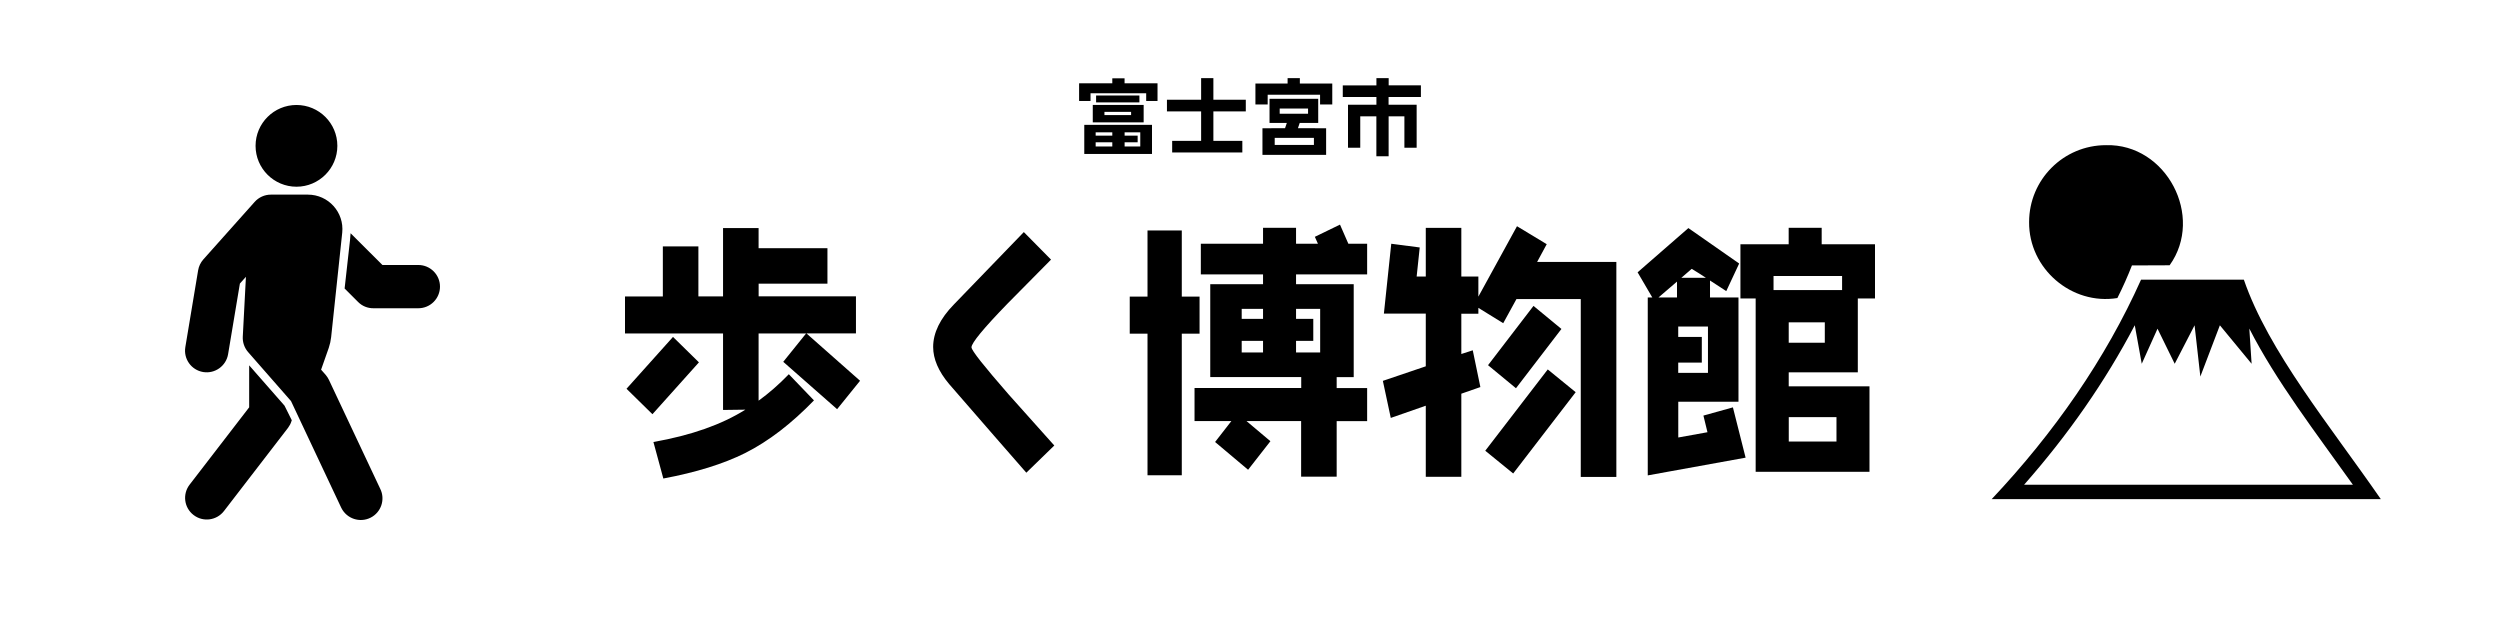
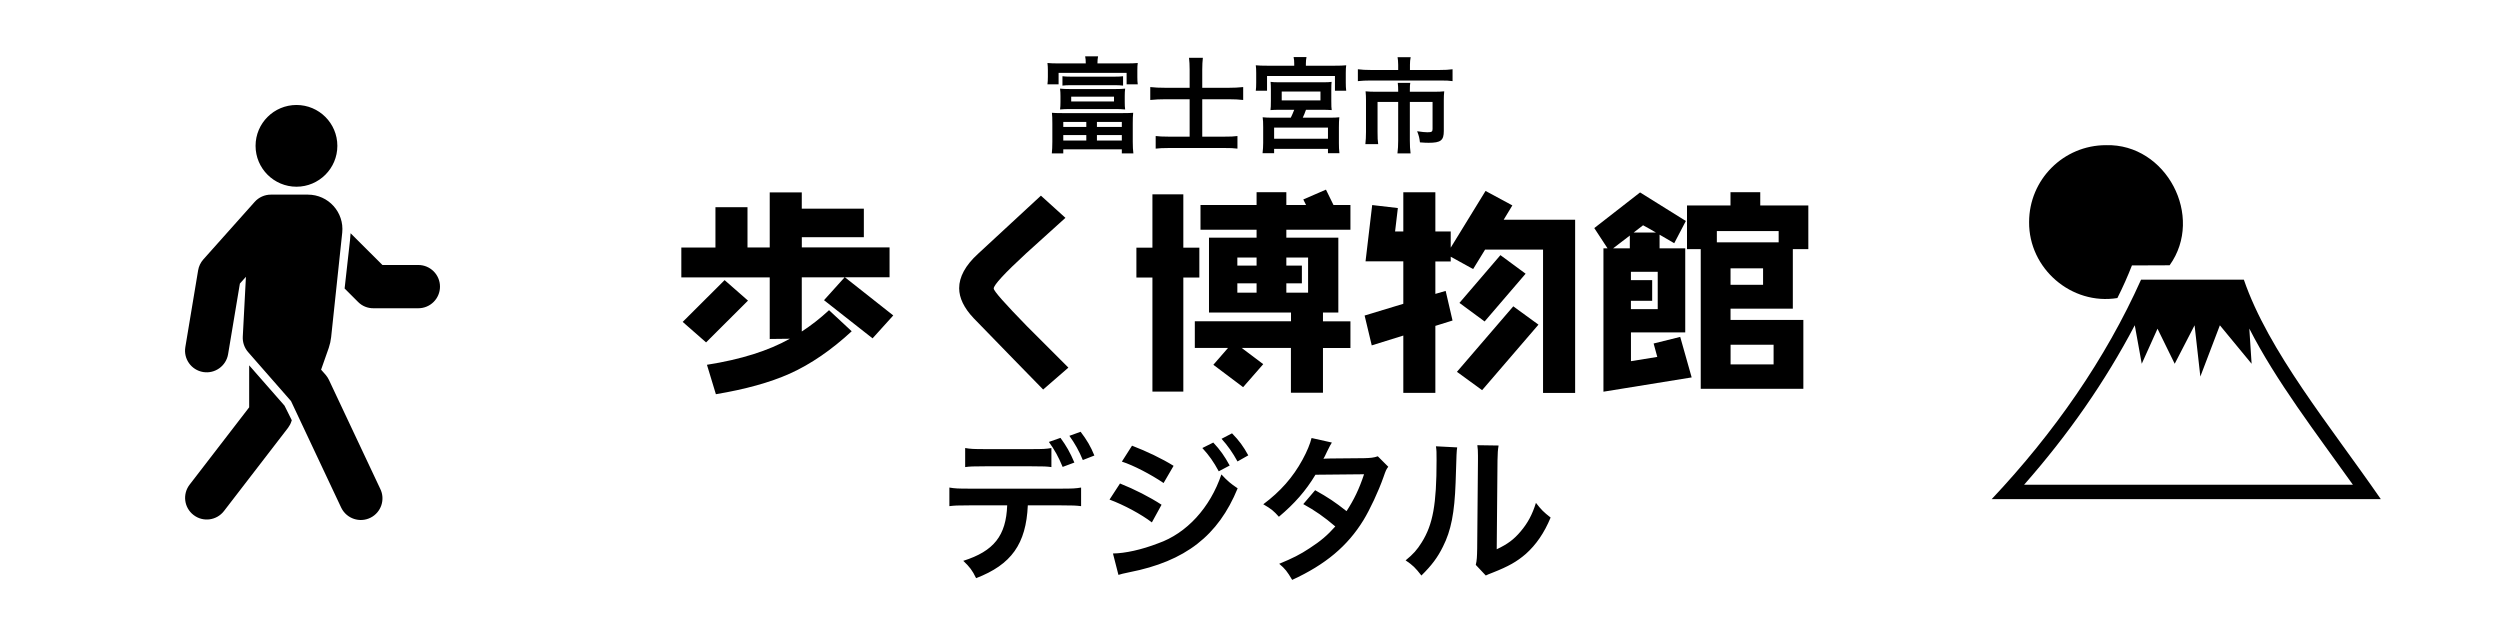
<svg xmlns="http://www.w3.org/2000/svg" version="1.1" id="レイヤー_1" x="0px" y="0px" viewBox="0 0 512 128" style="enable-background:new 0 0 512 128;" xml:space="preserve">
-   <style type="text/css">
+   <defs id="defs13" />
+   <style type="text/css" id="style1">
	.st0{fill:none;}
	.st1{stroke:#000000;stroke-miterlimit:10;}
</style>
-   <g>
-     <path d="M171.44,83.8l-11.03-9.7l4.68-5.81h-9.73v13.77c2.08-1.51,4.16-3.31,6.19-5.42l5.15,5.36c-4.57,4.72-9.25,8.35-14.1,10.79   c-4.48,2.23-10.03,3.95-16.75,5.21l-2.03-7.48c7.75-1.36,13.99-3.58,18.83-6.62l-4.57,0.06V68.3H128v-7.59h7.75V50.46h7.28v10.24   h5.05V46.71h7.28v4.12h14.1v7.26h-14.09v2.6h19.93v7.59h-10.14l10.98,9.7L171.44,83.8z M133.62,84.83l-5.31-5.21L137.83,69   l5.31,5.21L133.62,84.83z" />
-     <path d="M210.19,96.81c-3.53-4.01-8.79-10.09-15.81-18.16c-2.19-2.6-3.27-5.15-3.27-7.59c0-2.87,1.41-5.81,4.27-8.73l14.3-14.8   l5.57,5.64c-2.97,2.98-5.93,6.02-8.9,9c-4.94,5.09-7.39,8.08-7.39,8.95c0,0.66,2.55,3.85,7.6,9.65c3.12,3.52,6.24,6.99,9.36,10.47   L210.19,96.81z" />
-     <path d="M242.03,68.34v29h-7.02v-29h-3.64v-7.59h3.64V47.2h7.02v13.55h3.64v7.59H242.03z M273.75,86.24v11.38h-7.28V86.24h-11.18   l4.89,4.12l-4.57,5.85l-6.76-5.69l3.33-4.28h-7.54v-6.78h21.85v-2.23h-18.63V58.21h10.81V56.2h-12.74v-6.29h12.74v-3.25h6.76v3.25   h4.48l-0.63-1.41l5.15-2.5l1.71,3.91h3.85v6.29h-14.56v2.01h11.81v19.03h-3.49v2.23h6.24v6.78H273.75z M258.67,63.25h-4.37v2.06   h4.37V63.25z M258.67,69.81h-4.37v2.38h4.37V69.81z M270.37,63.25h-4.94v2.06h3.53v4.5h-3.53v2.38h4.94V63.25z" />
-     <path d="M323.74,97.68V61.25h-13.17l-2.71,4.94l-5.09-3.14v1.2h-3.49v8.25l2.34-0.76l1.56,7.53l-3.9,1.36v17.02H292V83.09   l-7.17,2.5L283.21,78l8.79-2.98V64.23h-8.58l1.51-14.31l5.83,0.76l-0.63,5.96H292v-9.97h7.28v9.97h3.49v4.11l7.91-14.42l6.09,3.68   l-1.97,3.64h16.23v44.03h-7.29V97.68z M309.9,96.97l-5.72-4.66l12.8-16.65l5.72,4.66L309.9,96.97z M310.47,79.51l-5.72-4.72   l9.31-12.14l5.72,4.72L310.47,79.51z" />
-     <path d="M337.46,97.36V60.92h0.93l-3.01-5.15l10.4-9.06l10.4,7.26l-2.64,5.65l-3.33-2.17v3.47h5.83v21.36h-12.33v7.32l5.98-1.08   l-0.83-3.41l6.04-1.68l2.6,10.3L337.46,97.36z M343.45,57.67l-3.79,3.25h3.79V57.67z M349.79,66.88h-6.09V69h4.83v5.26h-4.83v2.11   h6.09V66.88z M346.46,55.06l-2.13,1.84h5.05C348.34,56.2,347.35,55.6,346.46,55.06z M380.48,61.13v15.12h-14.15v2.87h16.54v17.51   h-23.31v-35.5h-3.12V50.02h9.88v-3.37h6.76v3.37H384v11.11H380.48z M377.26,56.53h-14.04v2.87h14.04V56.53z M373.72,66.01h-7.39   v4.18h7.39V66.01z M376.11,85.43h-9.77v4.99h9.77V85.43z" />
+   <g id="g5" transform="matrix(0.9015989,0,0,0.8057296,24.1313,1.773501)">
+     <path d="m 171.44,83.8 -11.03,-9.7 4.68,-5.81 h -9.73 v 13.77 c 2.08,-1.51 4.16,-3.31 6.19,-5.42 L 166.7,82 c -4.57,4.72 -9.25,8.35 -14.1,10.79 -4.48,2.23 -10.03,3.95 -16.75,5.21 l -2.03,-7.48 c 7.75,-1.36 13.99,-3.58 18.83,-6.62 l -4.57,0.06 V 68.3 H 128 v -7.59 h 7.75 V 50.46 h 7.28 V 60.7 h 5.05 V 46.71 h 7.28 v 4.12 h 14.1 v 7.26 h -14.09 v 2.6 h 19.93 v 7.59 h -10.14 l 10.98,9.7 z m -37.82,1.03 -5.31,-5.21 9.52,-10.62 5.31,5.21 z" id="path1" />
+     <path style="font-weight:600;font-size:37.545px;font-family:'Hiragino Kaku Gothic Pro';-inkscape-font-specification:'Hiragino Kaku Gothic Pro Semi-Bold';stroke-width:1.173" d="m 224.326,105.572 c -1.239,0.225 -1.99,0.263 -4.843,0.263 h -11.038 c -2.816,0 -3.567,-0.037 -4.843,-0.263 v 4.58 c 1.201,-0.15 1.69,-0.188 4.768,-0.188 h 11.188 c 3.079,0 3.604,0.037 4.768,0.188 z m 2.365,13.779 c 2.928,0 3.492,0.037 4.768,0.188 v -4.468 c -1.314,0.225 -2.065,0.263 -4.843,0.263 h -21.964 c -2.778,0 -3.529,-0.037 -4.843,-0.263 v 4.468 c 1.277,-0.15 1.84,-0.188 4.768,-0.188 h 9.123 c -0.263,7.284 -3.191,11.001 -10.55,13.328 1.539,1.464 2.178,2.29 3.079,4.167 8.485,-3.266 12.014,-8.222 12.427,-17.496 z m 7.959,-11.977 c -0.901,-2.215 -1.802,-3.717 -3.304,-5.707 l -2.703,0.976 c 1.277,1.765 2.365,3.679 3.229,5.819 z m -10.926,-3.266 c 1.389,1.952 2.253,3.492 3.304,6.007 l 2.816,-1.051 c -1.051,-2.478 -1.915,-3.98 -3.341,-5.932 z m 17.533,4.731 c 2.741,0.864 6.983,3.079 10.024,5.144 l 2.403,-4.13 c -2.703,-1.69 -6.458,-3.492 -9.987,-4.843 z m -2.966,9.123 c 3.454,1.277 7.697,3.567 10.175,5.482 l 2.328,-4.243 c -2.816,-1.84 -6.495,-3.717 -9.987,-5.106 z m 22.302,-12.39 c 1.652,1.802 2.703,3.304 3.942,5.594 l 2.628,-1.389 c -1.277,-2.328 -2.29,-3.754 -3.942,-5.519 z m -20.162,30.486 c 0.713,-0.225 1.014,-0.3 2.628,-0.638 13.441,-2.628 21.363,-8.785 26.018,-20.162 -1.727,-1.164 -2.44,-1.765 -3.905,-3.341 -2.703,7.997 -8.335,14.154 -15.206,16.557 -3.98,1.539 -7.922,2.403 -10.85,2.44 z m 31.2,-28.722 c -1.164,-2.14 -2.215,-3.567 -3.905,-5.294 l -2.515,1.314 c 1.464,1.614 2.703,3.379 3.83,5.444 z m 31.125,0.225 c -0.976,0.338 -1.765,0.413 -3.304,0.451 -9.161,0.075 -9.161,0.075 -9.762,0.15 0.188,-0.338 0.451,-0.788 0.901,-1.802 0.713,-1.427 0.713,-1.427 1.126,-2.103 l -4.881,-1.089 c -0.338,1.389 -1.089,3.229 -2.178,5.219 -2.29,4.205 -5.294,7.622 -9.424,10.7 1.952,1.126 2.515,1.614 3.754,3.004 3.792,-3.191 6.458,-6.232 8.785,-10.1 l 11.676,-0.113 c -1.164,3.529 -2.44,6.157 -4.205,8.861 -2.816,-2.215 -4.393,-3.266 -7.546,-5.031 l -2.853,3.341 c 2.816,1.539 5.069,3.116 7.697,5.369 -1.915,2.14 -3.492,3.492 -6.157,5.219 -2.253,1.502 -4.13,2.44 -7.321,3.754 1.427,1.201 1.915,1.84 3.116,3.867 7.997,-3.679 13.291,-8.11 17.12,-14.342 1.539,-2.515 3.604,-6.908 4.806,-10.325 0.601,-1.727 0.676,-1.877 1.164,-2.515 z m 13.967,-2.403 c 0.15,1.014 0.15,1.352 0.15,3.417 0,10.513 -0.864,15.356 -3.567,19.673 -1.126,1.802 -2.027,2.816 -3.867,4.318 1.765,1.201 2.328,1.765 3.792,3.642 2.478,-2.44 3.905,-4.355 5.181,-6.946 1.952,-3.867 2.778,-8.11 3.041,-15.431 0.225,-7.359 0.225,-7.359 0.375,-8.41 z m 9.949,-0.263 c 0.113,0.713 0.15,1.539 0.15,2.478 v 1.126 l -0.188,21.175 c -0.037,2.065 -0.075,2.891 -0.338,3.98 l 2.403,2.553 c 0.488,-0.225 0.788,-0.375 1.614,-0.676 3.905,-1.539 5.857,-2.666 7.997,-4.505 2.478,-2.215 4.43,-5.031 5.97,-8.748 -1.727,-1.352 -2.215,-1.84 -3.529,-3.529 -0.864,2.778 -1.952,4.843 -3.679,6.871 -1.614,1.915 -3.116,3.041 -5.744,4.28 l 0.188,-21.363 c 0.037,-1.84 0.075,-2.478 0.263,-3.567 z" id="text14" transform="scale(0.9453399,1.057821)" aria-label="デジタル" />
+     <path d="m 210.19,96.81 c -3.53,-4.01 -8.79,-10.09 -15.81,-18.16 -2.19,-2.6 -3.27,-5.15 -3.27,-7.59 0,-2.87 1.41,-5.81 4.27,-8.73 l 14.3,-14.8 5.57,5.64 c -2.97,2.98 -5.93,6.02 -8.9,9 -4.94,5.09 -7.39,8.08 -7.39,8.95 0,0.66 2.55,3.85 7.6,9.65 3.12,3.52 6.24,6.99 9.36,10.47 z" id="path2" />
+     <path d="m 242.03,68.34 v 29 h -7.02 v -29 h -3.64 v -7.59 h 3.64 V 47.2 h 7.02 v 13.55 h 3.64 v 7.59 z m 31.72,17.9 v 11.38 h -7.28 V 86.24 h -11.18 l 4.89,4.12 -4.57,5.85 -6.76,-5.69 3.33,-4.28 h -7.54 v -6.78 h 21.85 V 77.23 H 247.86 V 58.21 h 10.81 V 56.2 h -12.74 v -6.29 h 12.74 v -3.25 h 6.76 v 3.25 h 4.48 l -0.63,-1.41 5.15,-2.5 1.71,3.91 h 3.85 v 6.29 h -14.56 v 2.01 h 11.81 v 19.03 h -3.49 v 2.23 h 6.24 v 6.78 h -6.24 z M 258.67,63.25 h -4.37 v 2.06 h 4.37 z m 0,6.56 h -4.37 v 2.38 h 4.37 z m 11.7,-6.56 h -4.94 v 2.06 h 3.53 v 4.5 h -3.53 v 2.38 h 4.94 z" id="path3" />
+     <path d="M 323.74,97.68 V 61.25 h -13.17 l -2.71,4.94 -5.09,-3.14 v 1.2 h -3.49 v 8.25 l 2.34,-0.76 1.56,7.53 -3.9,1.36 V 97.65 H 292 V 83.09 l -7.17,2.5 L 283.21,78 292,75.02 V 64.23 h -8.58 l 1.51,-14.31 5.83,0.76 -0.63,5.96 H 292 v -9.97 h 7.28 v 9.97 h 3.49 v 4.11 l 7.91,-14.42 6.09,3.68 -1.97,3.64 h 16.23 v 44.03 h -7.29 z m -13.84,-0.71 -5.72,-4.66 12.8,-16.65 5.72,4.66 z m 0.57,-17.46 -5.72,-4.72 9.31,-12.14 5.72,4.72 z" id="path4" />
+     <path d="M 337.46,97.36 V 60.92 h 0.93 l -3.01,-5.15 10.4,-9.06 10.4,7.26 -2.64,5.65 -3.33,-2.17 v 3.47 h 5.83 v 21.36 h -12.33 v 7.32 l 5.98,-1.08 -0.83,-3.41 6.04,-1.68 2.6,10.3 z m 5.99,-39.69 -3.79,3.25 h 3.79 z m 6.34,9.21 H 343.7 V 69 h 4.83 v 5.26 h -4.83 v 2.11 h 6.09 z m -3.33,-11.82 -2.13,1.84 h 5.05 c -1.04,-0.7 -2.03,-1.3 -2.92,-1.84 z m 34.02,6.07 v 15.12 h -14.15 v 2.87 h 16.54 v 17.51 h -23.31 v -35.5 h -3.12 V 50.02 h 9.88 v -3.37 h 6.76 v 3.37 H 384 v 11.11 z m -3.22,-4.6 h -14.04 v 2.87 h 14.04 z m -3.54,9.48 h -7.39 v 4.18 h 7.39 z m 2.39,19.42 h -9.77 v 4.99 h 9.77 z" id="path5" />
+     <path d="m 226.128,13.158 c -1.251,0 -1.952,-0.025 -2.753,-0.1 0.075,0.551 0.1,1.126 0.1,1.727 v 1.602 c 0,0.726 -0.025,1.176 -0.1,1.802 h 2.678 v -2.753 h 16.344 v 2.753 h 2.678 c -0.075,-0.526 -0.1,-1.051 -0.1,-1.777 v -1.627 c 0,-0.751 0.025,-1.226 0.1,-1.727 -0.826,0.075 -1.477,0.1 -2.753,0.1 h -6.933 c 0,-0.726 0.05,-1.176 0.15,-1.702 h -3.104 c 0.1,0.551 0.15,0.926 0.15,1.702 z m 0.851,5.331 c 0.576,-0.075 1.176,-0.1 1.877,-0.1 h 10.788 c 0.726,0 1.327,0.025 1.902,0.1 v -2.253 c -0.501,0.075 -1.151,0.1 -1.902,0.1 h -10.763 c -0.726,0 -1.402,-0.025 -1.902,-0.1 z m 14.968,2.503 c 0,-0.801 0.025,-1.126 0.1,-1.777 -0.676,0.075 -1.402,0.1 -2.303,0.1 h -11.038 c -0.901,0 -1.627,-0.025 -2.303,-0.1 0.075,0.701 0.1,1.001 0.1,1.777 v 1.452 c 0,0.826 -0.025,1.176 -0.1,1.777 0.726,-0.075 1.527,-0.1 2.303,-0.1 h 11.038 c 0.751,0 1.577,0.025 2.303,0.1 -0.075,-0.551 -0.1,-0.926 -0.1,-1.777 z m -2.578,0.15 v 1.151 h -10.287 v -1.151 z m -14.818,10.838 c 0,1.126 -0.05,2.077 -0.125,2.803 h 2.753 v -0.976 h 14.067 v 0.976 h 2.778 c -0.1,-0.701 -0.15,-1.677 -0.15,-2.803 v -4.405 c 0,-1.201 0.025,-1.727 0.1,-2.553 -0.701,0.05 -1.226,0.075 -2.528,0.075 h -14.467 c -1.327,0 -1.827,-0.025 -2.528,-0.075 0.075,0.701 0.1,1.352 0.1,2.553 z m 2.628,-4.756 h 5.532 v 1.201 h -5.532 z m 8.085,0 h 5.982 v 1.201 h -5.982 z m -8.085,3.154 h 5.532 v 1.302 h -5.532 z m 8.085,0 h 5.982 v 1.302 h -5.982 z m 22.277,-11.364 h -5.807 c -1.477,0 -2.553,-0.05 -3.654,-0.175 v 3.104 c 1.226,-0.125 2.278,-0.175 3.654,-0.175 h 5.807 v 8.986 h -5.031 c -1.502,0 -2.303,-0.05 -3.129,-0.15 v 3.029 c 0.901,-0.1 1.752,-0.15 3.154,-0.15 h 13.366 c 1.427,0 2.203,0.025 3.129,0.15 v -3.029 c -0.901,0.125 -1.627,0.15 -3.154,0.15 h -5.306 v -8.986 h 6.458 c 1.302,0 2.253,0.05 3.379,0.175 v -3.104 c -1.126,0.125 -2.253,0.175 -3.479,0.175 h -6.358 v -4.33 c 0,-1.176 0.05,-1.977 0.15,-2.878 h -3.329 c 0.1,0.901 0.15,1.677 0.15,2.853 z m 25.13,-5.306 h -6.483 c -1.226,0 -1.977,-0.025 -2.753,-0.1 0.075,0.576 0.1,1.051 0.1,1.852 v 2.328 c 0,0.851 -0.025,1.352 -0.1,1.927 h 2.703 v -3.529 h 16.319 v 3.529 h 2.703 c -0.075,-0.601 -0.1,-1.176 -0.1,-1.927 v -2.328 c 0,-0.851 0.025,-1.302 0.1,-1.852 -0.776,0.075 -1.552,0.1 -2.753,0.1 h -6.933 v -0.501 c 0,-0.626 0.05,-1.101 0.15,-1.577 h -3.104 c 0.125,0.576 0.15,0.976 0.15,1.577 z m 0,10.588 c -0.3,0.776 -0.526,1.302 -0.826,1.902 h -4.43 c -1.001,0 -1.627,-0.025 -2.328,-0.1 0.1,0.701 0.125,1.277 0.125,2.403 v 3.754 c 0,0.851 -0.05,1.602 -0.15,2.478 h 2.778 v -1.051 h 12.94 v 1.051 h 2.753 c -0.1,-0.851 -0.125,-1.502 -0.125,-2.453 v -3.754 c 0,-1.026 0.025,-1.702 0.1,-2.428 -0.651,0.075 -1.176,0.1 -2.353,0.1 h -6.433 c 0.275,-0.576 0.526,-1.176 0.776,-1.902 h 3.554 c 1.176,0 1.827,0.025 2.628,0.075 -0.075,-0.551 -0.1,-0.901 -0.1,-2.228 v -2.603 c 0,-1.051 0.025,-1.527 0.075,-1.952 -0.526,0.075 -1.051,0.1 -1.802,0.1 h -10.988 c -0.801,0 -1.352,-0.025 -1.877,-0.1 0.05,0.551 0.075,1.051 0.075,1.877 v 2.678 c 0,1.226 -0.025,1.627 -0.1,2.228 0.776,-0.05 1.302,-0.075 2.628,-0.075 z m -3.004,-4.38 h 9.311 v 2.128 h -9.311 z m -1.827,8.66 h 12.94 v 2.678 h -12.94 z m 29.811,-13.841 h -6.533 c -1.277,0 -2.178,-0.05 -3.154,-0.175 v 2.853 c 0.951,-0.1 1.902,-0.15 3.079,-0.15 h 16.595 c 1.552,0 2.253,0.025 3.079,0.15 v -2.853 c -0.901,0.125 -1.802,0.175 -3.154,0.175 h -7.083 v -1.251 c 0,-0.676 0.05,-1.277 0.175,-1.827 h -3.154 c 0.075,0.4 0.15,1.126 0.15,1.852 z m 0,5.231 h -5.256 c -1.076,0 -1.777,-0.025 -2.578,-0.1 0.075,0.726 0.1,1.377 0.1,2.153 v 7.609 c 0,1.151 -0.05,1.977 -0.15,2.928 h 3.079 C 302.719,31.73 302.694,30.979 302.694,29.602 v -7.184 h 4.956 v 9.311 c 0,1.151 -0.05,2.027 -0.175,3.054 h 3.154 c -0.125,-1.001 -0.175,-1.852 -0.175,-3.079 v -9.286 h 5.457 v 6.508 c 0,0.651 -0.225,0.776 -1.251,0.776 -0.526,0 -1.327,-0.075 -2.453,-0.25 0.451,1.176 0.526,1.527 0.676,2.678 1.026,0.075 1.502,0.1 2.077,0.1 2.928,0 3.654,-0.576 3.654,-2.828 v -7.384 c 0,-0.901 0.025,-1.477 0.1,-2.153 -0.751,0.075 -1.327,0.1 -2.453,0.1 h -5.807 v -0.3 c 0,-0.926 0.025,-1.527 0.1,-1.827 h -3.004 c 0.075,0.551 0.1,1.176 0.1,1.827 z" id="text15" style="font-weight:600;font-size:25.03px;font-family:'Hiragino Kaku Gothic Pro';-inkscape-font-specification:'Hiragino Kaku Gothic Pro Semi-Bold';stroke-width:1.173" transform="scale(0.9453399,1.057821)" aria-label="富士宮市" />
  </g>
-   <g>
-     <path d="M234.74,20.68V19.1h-11.4v1.58H221v-3.62h6.8v-1.02h2.51v1.02h6.75v3.62H234.74z M222.06,31.53v-5.96h13.87v5.96H222.06z    M223.8,25.06v-3.57h10.42v3.57H223.8z M227.8,27.1h-3.41v0.68h3.41V27.1z M227.8,29.14h-3.41V30h3.41V29.14z M224.48,20.97v-1.41   h8.87v1.41H224.48z M231.65,22.91h-5.46v0.66h5.46V22.91z M233.53,27.1h-3.21v0.68h2.67v1.36h-2.67V30h3.21V27.1z" />
-     <path d="M248.5,22.81v6.04h5.93v2.38h-14.37v-2.38h5.93v-6.04h-7v-2.38h7V16h2.51v4.43h6.64v2.38   C255.14,22.81,248.5,22.81,248.5,22.81z" />
-     <path d="M270.35,21.4v-2h-10.73v2h-2.51v-4.29h6.59V16h2.51v1.11h6.64v4.29H270.35z M258.55,31.72v-5.45l4.63-0.02l0.36-1.07H260   v-4.94h9.97v4.94h-3.79l-0.36,1.07l5.77,0.02v5.45H258.55z M269.09,28.23h-8.03v1.45h8.03V28.23z M267.89,22.23h-5.81v1.06h5.81   V22.23z" />
-     <path d="M284.38,19.87v1.58h5.75v8.8h-2.51v-6.42h-3.23V32h-2.51v-8.17h-3.3v6.42h-2.51v-8.8h5.82v-1.58h-6.89v-2.38h6.89V16h2.51   v1.48H291v2.38C291,19.87,284.38,19.87,284.38,19.87z" />
-   </g>
-   <g>
-     <rect x="22" y="22" class="st0" width="84" height="83.91" />
-     <g>
-       <path class="st1" d="M68.59,29.87c0,4.34-3.53,7.87-7.87,7.87s-7.88-3.52-7.88-7.87S56.37,22,60.72,22S68.59,25.52,68.59,29.87     M52.53,41.68c0.75-0.84,1.82-1.32,2.94-1.32h7.59c3.9,0,6.93,3.37,6.53,7.24L67.32,69c-0.08,0.71-0.23,1.4-0.46,2.07l-1.67,4.75    l1.12,1.27c0.24,0.28,0.44,0.59,0.6,0.92l10.5,22.29c0.98,1.94,0.19,4.31-1.75,5.28s-4.31,0.19-5.29-1.75    c-0.03-0.06-0.06-0.12-0.09-0.18L60.02,81.86L51.2,71.79c-0.68-0.77-1.03-1.78-0.98-2.8l0.72-13.7l-2.28,2.56l-2.44,14.61    c-0.36,2.14-2.39,3.59-4.53,3.24c-2.15-0.36-3.6-2.38-3.24-4.53l2.62-15.73c0.12-0.73,0.45-1.41,0.94-1.97L52.53,41.68    L52.53,41.68z" />
-       <path class="st1" d="M51.53,83.59v-7.44l6.32,7.21l1.37,2.75c-0.14,0.44-0.36,0.84-0.63,1.21l-13.12,17.04    c-1.33,1.72-3.8,2.05-5.52,0.72c-1.73-1.32-2.05-3.79-0.72-5.52l0,0L51.53,83.59z M73.69,61.49l-2.59-2.59l1.08-9.67l0.03-0.35    l5.9,5.89h7.56c2.17,0,3.94,1.76,3.94,3.93s-1.76,3.93-3.94,3.93h-9.19C75.42,62.64,74.42,62.23,73.69,61.49L73.69,61.49z" />
+   <g id="g12">
+     <rect x="22" y="22" class="st0" width="84" height="83.91" id="rect9" />
+     <g id="g11">
+       <path class="st1" d="M68.59,29.87c0,4.34-3.53,7.87-7.87,7.87s-7.88-3.52-7.88-7.87S56.37,22,60.72,22S68.59,25.52,68.59,29.87     M52.53,41.68c0.75-0.84,1.82-1.32,2.94-1.32h7.59c3.9,0,6.93,3.37,6.53,7.24L67.32,69c-0.08,0.71-0.23,1.4-0.46,2.07l-1.67,4.75    l1.12,1.27c0.24,0.28,0.44,0.59,0.6,0.92l10.5,22.29c0.98,1.94,0.19,4.31-1.75,5.28s-4.31,0.19-5.29-1.75    c-0.03-0.06-0.06-0.12-0.09-0.18L60.02,81.86L51.2,71.79c-0.68-0.77-1.03-1.78-0.98-2.8l0.72-13.7l-2.28,2.56l-2.44,14.61    c-0.36,2.14-2.39,3.59-4.53,3.24c-2.15-0.36-3.6-2.38-3.24-4.53l2.62-15.73c0.12-0.73,0.45-1.41,0.94-1.97L52.53,41.68    L52.53,41.68z" id="path10" />
+       <path class="st1" d="M51.53,83.59v-7.44l6.32,7.21l1.37,2.75c-0.14,0.44-0.36,0.84-0.63,1.21l-13.12,17.04    c-1.33,1.72-3.8,2.05-5.52,0.72c-1.73-1.32-2.05-3.79-0.72-5.52l0,0L51.53,83.59z M73.69,61.49l-2.59-2.59l1.08-9.67l0.03-0.35    l5.9,5.89h7.56c2.17,0,3.94,1.76,3.94,3.93s-1.76,3.93-3.94,3.93h-9.19C75.42,62.64,74.42,62.23,73.69,61.49L73.69,61.49z" id="path11" />
    </g>
  </g>
-   <g>
-     <rect x="406" y="22" class="st0" width="84" height="84" />
-     <path d="M431.31,29.73c-8.7,0-15.75,7.05-15.75,15.75l0,0c-0.08,9.52,8.67,17.08,18.08,15.56c1.16-2.31,2.11-4.45,2.98-6.68   l7.72-0.03C451.5,44.34,443.66,29.39,431.31,29.73 M438.49,57.27c-7.27,16.24-17.79,31.36-30.59,44.95h79.69   c-10.39-15.03-23.01-30.27-28.05-44.95H438.49z M437.2,66.61l1.43,7.89l3.23-7.18l3.52,7.18l4.07-7.88l1.18,10.5l4-10.5l6.5,7.88   l-0.47-7.21c5.45,10.7,13.66,21.39,21.22,31.99h-67.35C423.55,89.04,431.14,78.17,437.2,66.61" />
+   <g id="g13">
+     <rect x="406" y="22" class="st0" width="84" height="84" id="rect12" />
+     <path d="M431.31,29.73c-8.7,0-15.75,7.05-15.75,15.75l0,0c-0.08,9.52,8.67,17.08,18.08,15.56c1.16-2.31,2.11-4.45,2.98-6.68   l7.72-0.03C451.5,44.34,443.66,29.39,431.31,29.73 M438.49,57.27c-7.27,16.24-17.79,31.36-30.59,44.95h79.69   c-10.39-15.03-23.01-30.27-28.05-44.95H438.49z M437.2,66.61l1.43,7.89l3.23-7.18l3.52,7.18l4.07-7.88l1.18,10.5l4-10.5l6.5,7.88   l-0.47-7.21c5.45,10.7,13.66,21.39,21.22,31.99h-67.35C423.55,89.04,431.14,78.17,437.2,66.61" id="path12" />
  </g>
</svg>
